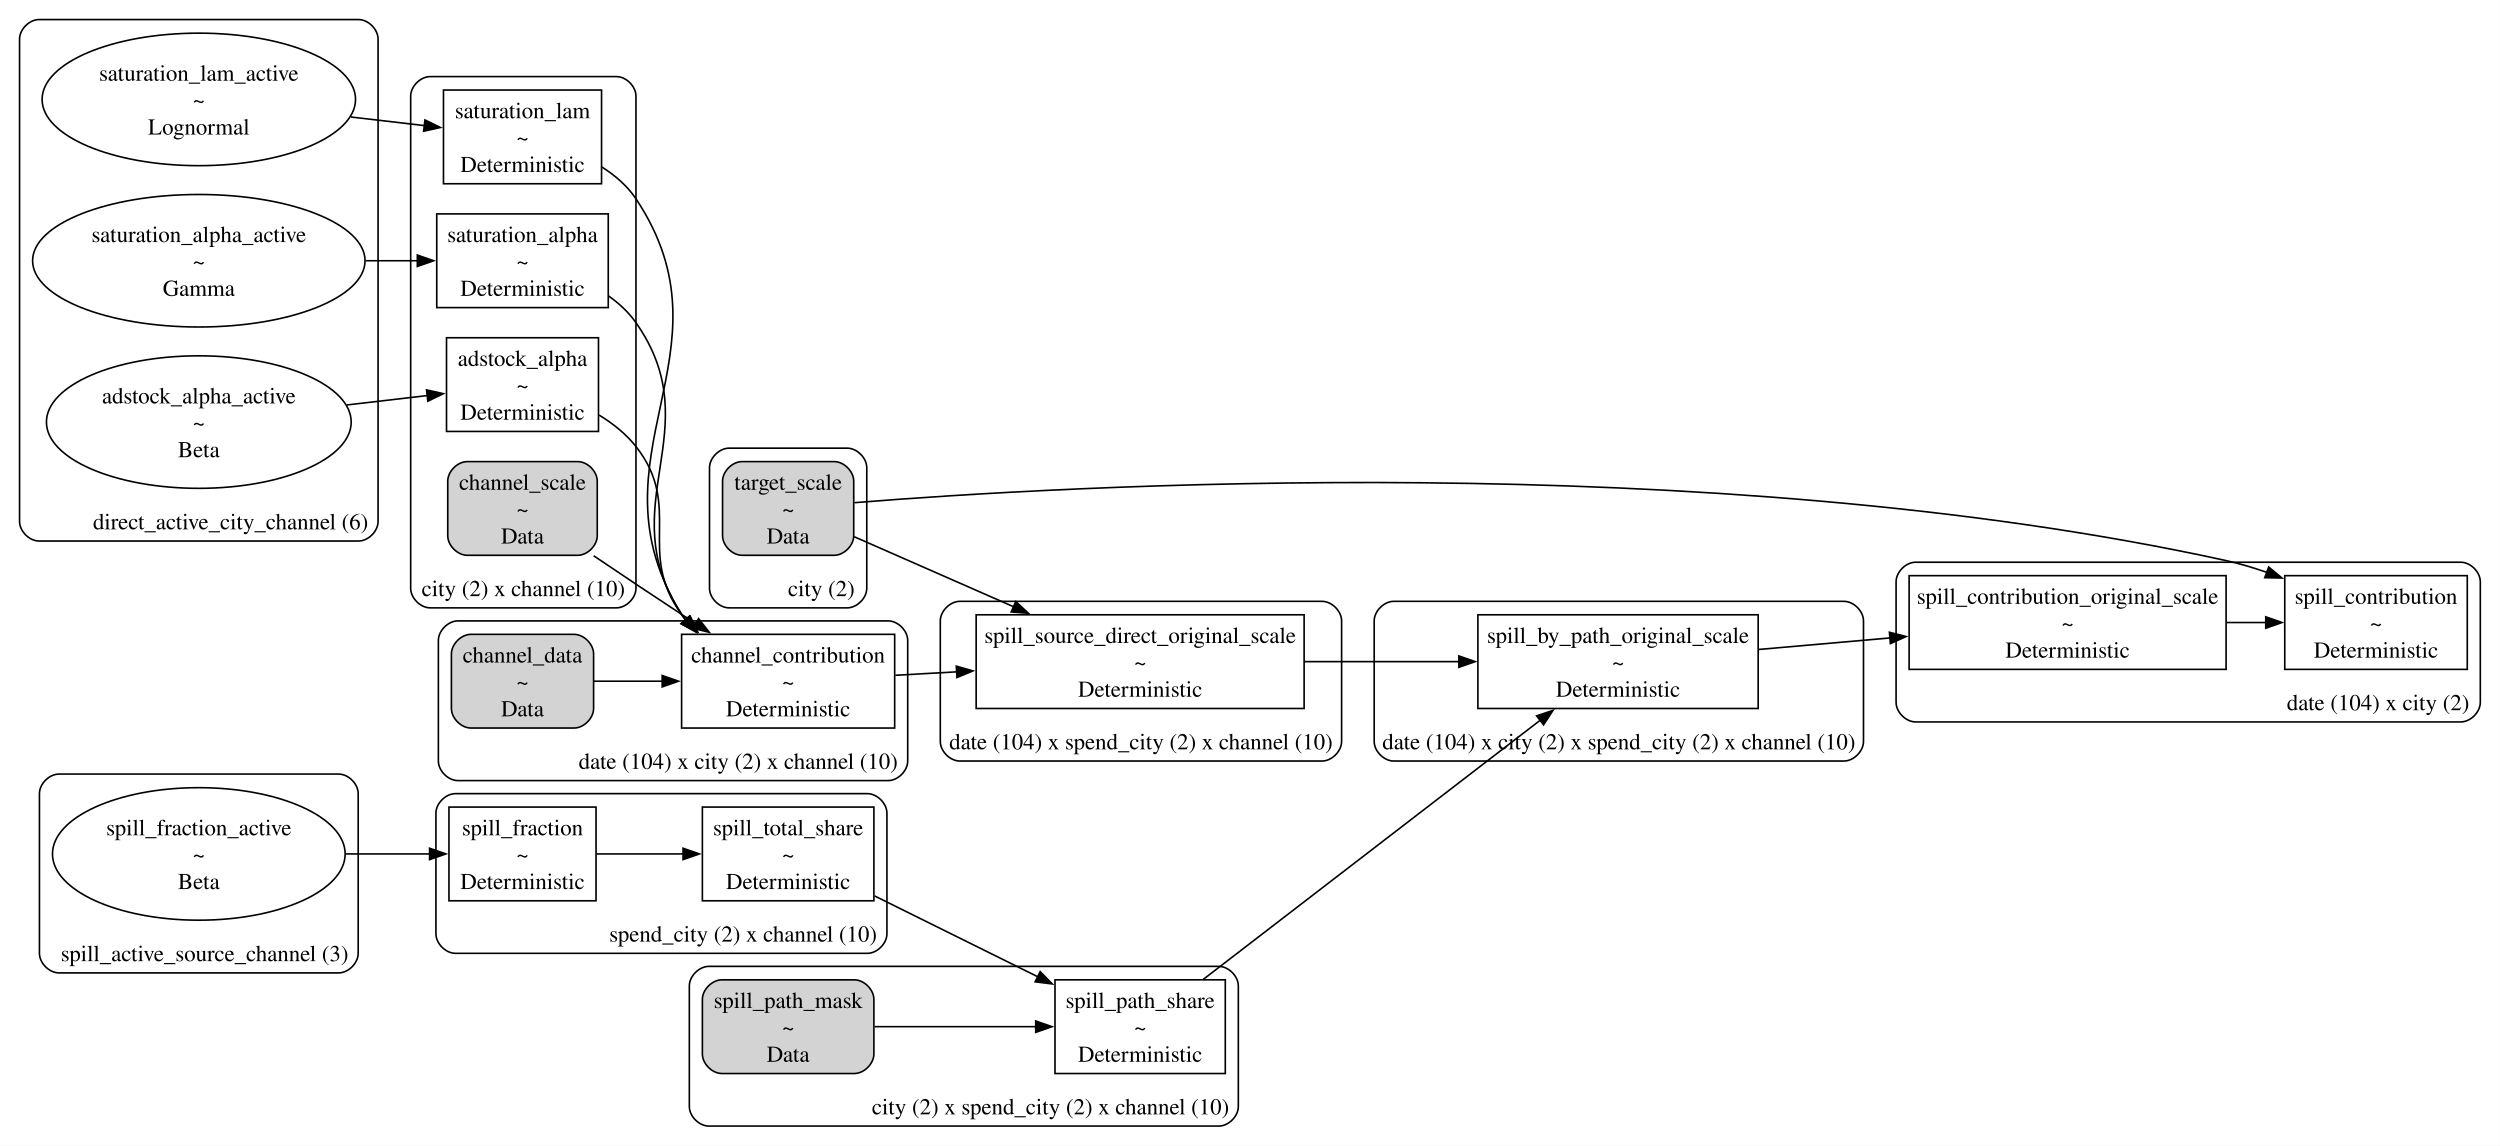
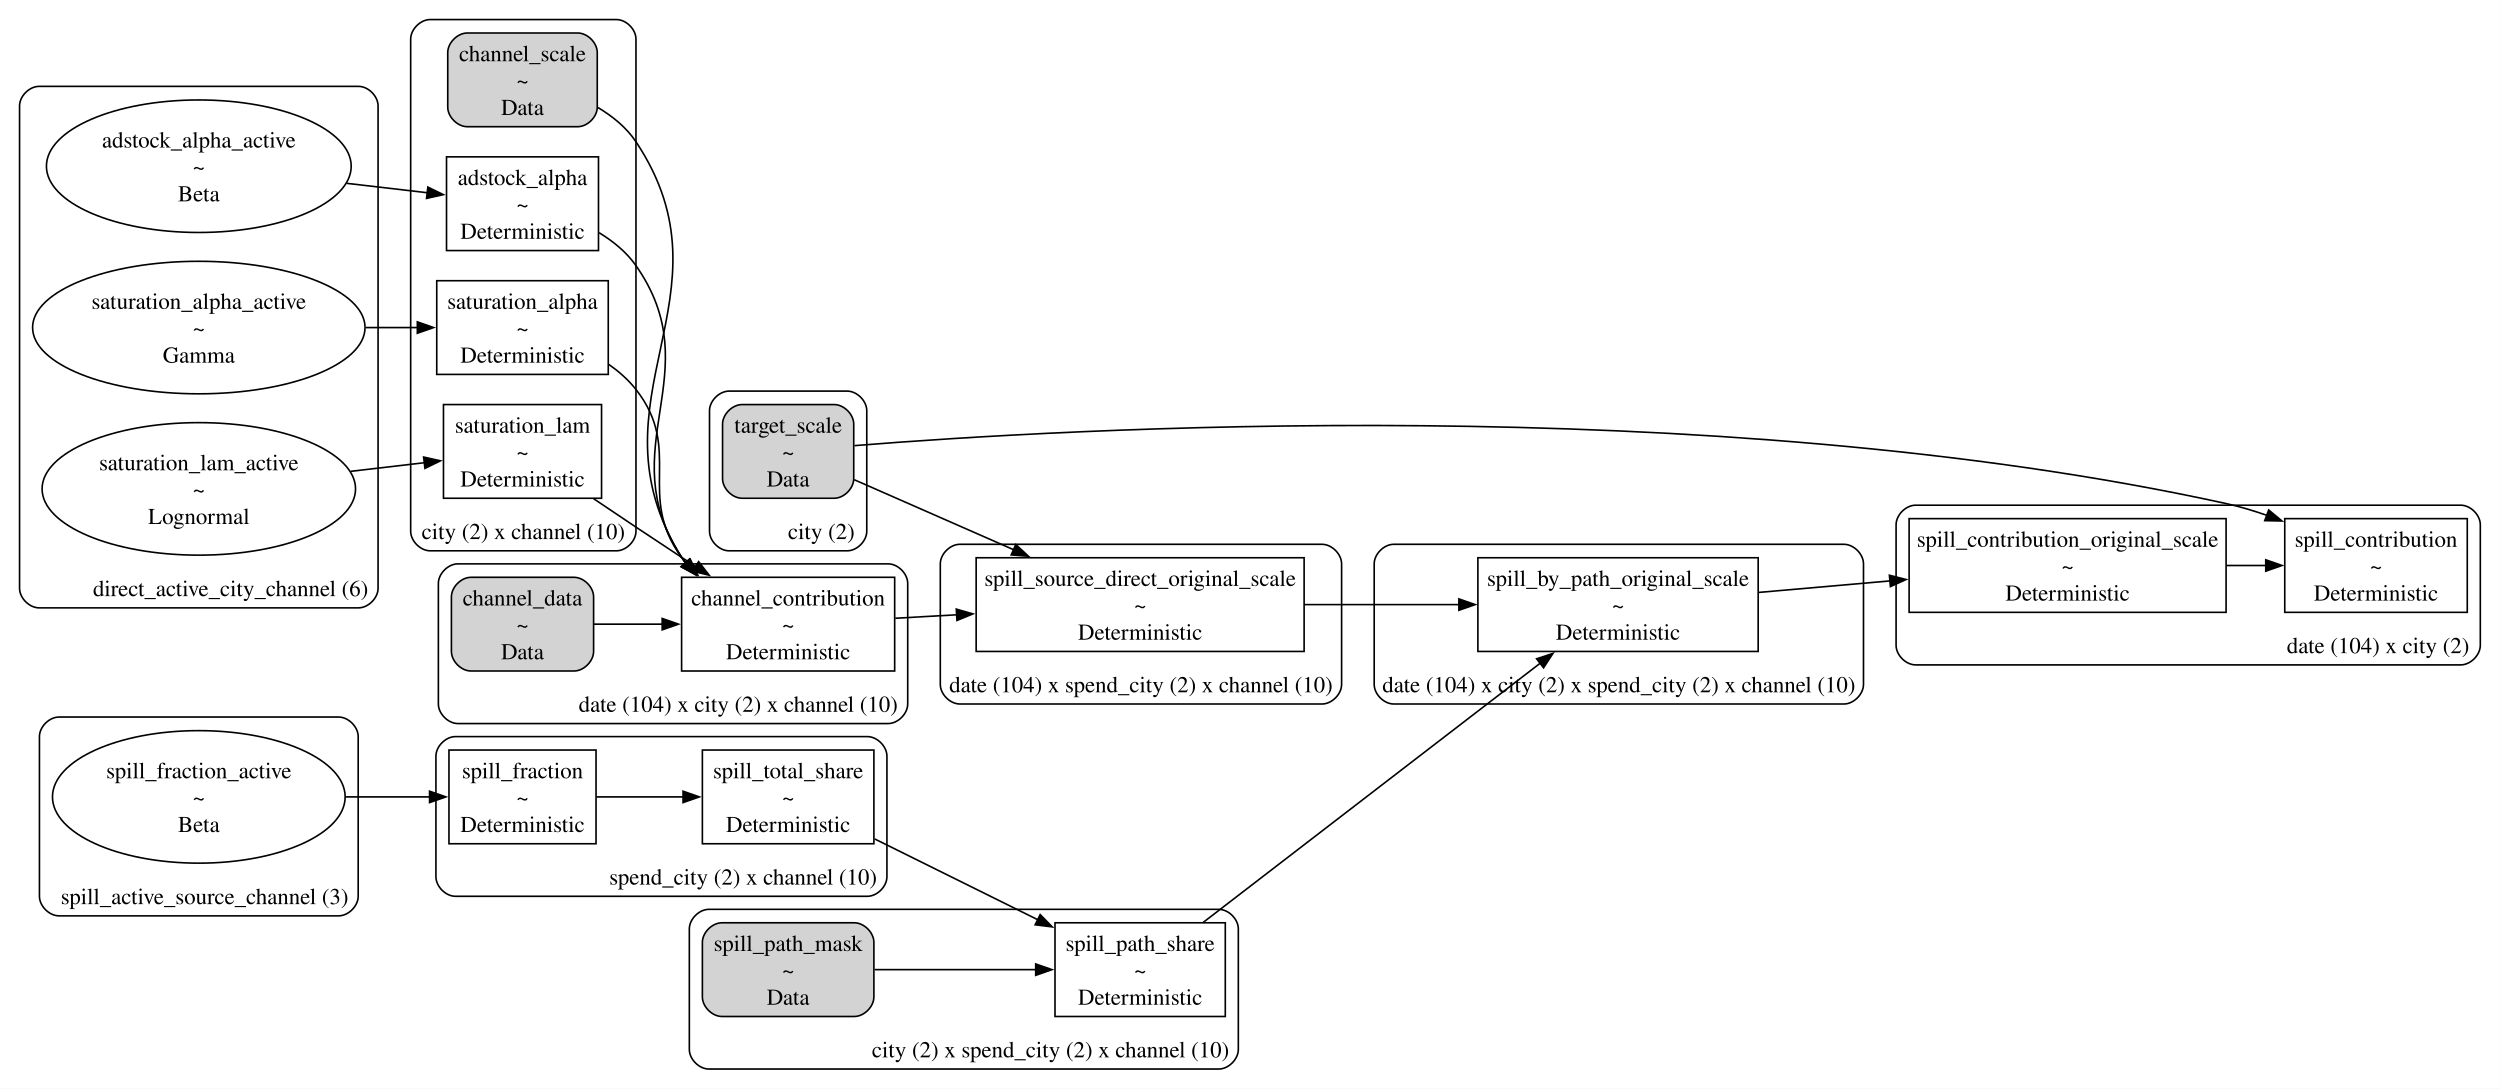
- <svg xmlns="http://www.w3.org/2000/svg" width="3196pt" height="1465pt" viewBox="0.00 0.00 3196.00 1465.00">
-   <g id="graph0" class="graph" transform="scale(2.08333 2.08333) rotate(0) translate(4 699)">
-     <polygon fill="white" stroke="none" points="-4,4 -4,-699 1530,-699 1530,4 -4,4" />
+ <svg xmlns="http://www.w3.org/2000/svg" width="3196pt" height="1392pt" viewBox="0.00 0.00 3196.00 1392.00">
+   <g id="graph0" class="graph" transform="scale(2.08333 2.08333) rotate(0) translate(4 664)">
+     <polygon fill="white" stroke="none" points="-4,4 -4,-664 1530,-664 1530,4 -4,4" />
    <g id="clust1" class="cluster">
      <path fill="none" stroke="black" d="M260,-326C260,-326 374.25,-326 374.25,-326 380.25,-326 386.25,-332 386.25,-338 386.25,-338 386.25,-640 386.25,-640 386.25,-646 380.25,-652 374.25,-652 374.25,-652 260,-652 260,-652 254,-652 248,-646 248,-640 248,-640 248,-338 248,-338 248,-332 254,-326 260,-326" />
      <text xml:space="preserve" text-anchor="middle" x="317.13" y="-333.2" font-family="Times,serif" font-size="14.00">city (2) x channel (10)</text>
    </g>
    <g id="clust2" class="cluster">
      <path fill="none" stroke="black" d="M275.5,-114C275.5,-114 528.25,-114 528.25,-114 534.25,-114 540.25,-120 540.25,-126 540.25,-126 540.25,-200 540.25,-200 540.25,-206 534.25,-212 528.25,-212 528.25,-212 275.5,-212 275.5,-212 269.5,-212 263.5,-206 263.5,-200 263.5,-200 263.5,-126 263.5,-126 263.5,-120 269.5,-114 275.5,-114" />
      <text xml:space="preserve" text-anchor="middle" x="452" y="-121.2" font-family="Times,serif" font-size="14.00">spend_city (2) x channel (10)</text>
    </g>
    <g id="clust3" class="cluster">
      <path fill="none" stroke="black" d="M851.25,-232C851.25,-232 1127.5,-232 1127.5,-232 1133.5,-232 1139.5,-238 1139.5,-244 1139.5,-244 1139.5,-318 1139.5,-318 1139.5,-324 1133.5,-330 1127.5,-330 1127.5,-330 851.25,-330 851.25,-330 845.25,-330 839.25,-324 839.25,-318 839.25,-318 839.25,-244 839.25,-244 839.25,-238 845.25,-232 851.25,-232" />
      <text xml:space="preserve" text-anchor="middle" x="989.38" y="-239.2" font-family="Times,serif" font-size="14.00">date (104) x city (2) x spend_city (2) x channel (10)</text>
    </g>
    <g id="clust4" class="cluster">
      <path fill="none" stroke="black" d="M431,-8C431,-8 743.88,-8 743.88,-8 749.88,-8 755.88,-14 755.88,-20 755.88,-20 755.88,-94 755.88,-94 755.88,-100 749.88,-106 743.88,-106 743.88,-106 431,-106 431,-106 425,-106 419,-100 419,-94 419,-94 419,-20 419,-20 419,-14 425,-8 431,-8" />
      <text xml:space="preserve" text-anchor="middle" x="640.63" y="-15.2" font-family="Times,serif" font-size="14.00">city (2) x spend_city (2) x channel (10)</text>
    </g>
    <g id="clust5" class="cluster">
-       <path fill="none" stroke="black" d="M20,-367C20,-367 216,-367 216,-367 222,-367 228,-373 228,-379 228,-379 228,-675 228,-675 228,-681 222,-687 216,-687 216,-687 20,-687 20,-687 14,-687 8,-681 8,-675 8,-675 8,-379 8,-379 8,-373 14,-367 20,-367" />
-       <text xml:space="preserve" text-anchor="middle" x="137.5" y="-374.2" font-family="Times,serif" font-size="14.00">direct_active_city_channel (6)</text>
-     </g>
-     <g id="clust6" class="cluster">
      <path fill="none" stroke="black" d="M443.38,-326C443.38,-326 515.88,-326 515.88,-326 521.88,-326 527.88,-332 527.88,-338 527.88,-338 527.88,-412 527.88,-412 527.88,-418 521.88,-424 515.88,-424 515.88,-424 443.38,-424 443.38,-424 437.38,-424 431.38,-418 431.38,-412 431.38,-412 431.38,-338 431.38,-338 431.38,-332 437.38,-326 443.38,-326" />
      <text xml:space="preserve" text-anchor="middle" x="500" y="-333.2" font-family="Times,serif" font-size="14.00">city (2)</text>
+     </g>
+     <g id="clust6" class="cluster">
+       <path fill="none" stroke="black" d="M20,-291C20,-291 216,-291 216,-291 222,-291 228,-297 228,-303 228,-303 228,-599 228,-599 228,-605 222,-611 216,-611 216,-611 20,-611 20,-611 14,-611 8,-605 8,-599 8,-599 8,-303 8,-303 8,-297 14,-291 20,-291" />
+       <text xml:space="preserve" text-anchor="middle" x="137.5" y="-298.2" font-family="Times,serif" font-size="14.00">direct_active_city_channel (6)</text>
    </g>
    <g id="clust7" class="cluster">
      <path fill="none" stroke="black" d="M32.2,-102C32.2,-102 203.8,-102 203.8,-102 209.8,-102 215.8,-108 215.8,-114 215.8,-114 215.8,-212 215.8,-212 215.8,-218 209.8,-224 203.8,-224 203.8,-224 32.2,-224 32.2,-224 26.2,-224 20.2,-218 20.2,-212 20.2,-212 20.2,-114 20.2,-114 20.2,-108 26.2,-102 32.2,-102" />
      <text xml:space="preserve" text-anchor="middle" x="121.55" y="-109.2" font-family="Times,serif" font-size="14.00">spill_active_source_channel (3)</text>
    </g>
    <g id="clust8" class="cluster">
      <path fill="none" stroke="black" d="M1171.5,-256C1171.5,-256 1506,-256 1506,-256 1512,-256 1518,-262 1518,-268 1518,-268 1518,-342 1518,-342 1518,-348 1512,-354 1506,-354 1506,-354 1171.5,-354 1171.5,-354 1165.5,-354 1159.5,-348 1159.5,-342 1159.5,-342 1159.5,-268 1159.5,-268 1159.5,-262 1165.5,-256 1171.5,-256" />
      <text xml:space="preserve" text-anchor="middle" x="1455.25" y="-263.2" font-family="Times,serif" font-size="14.00">date (104) x city (2)</text>
    </g>
    <g id="clust9" class="cluster">
      <path fill="none" stroke="black" d="M277,-220C277,-220 541,-220 541,-220 547,-220 553,-226 553,-232 553,-232 553,-306 553,-306 553,-312 547,-318 541,-318 541,-318 277,-318 277,-318 271,-318 265,-312 265,-306 265,-306 265,-232 265,-232 265,-226 271,-220 277,-220" />
      <text xml:space="preserve" text-anchor="middle" x="449" y="-227.2" font-family="Times,serif" font-size="14.00">date (104) x city (2) x channel (10)</text>
    </g>
    <g id="clust10" class="cluster">
      <path fill="none" stroke="black" d="M585,-232C585,-232 807.25,-232 807.25,-232 813.25,-232 819.25,-238 819.25,-244 819.25,-244 819.25,-318 819.25,-318 819.25,-324 813.25,-330 807.25,-330 807.25,-330 585,-330 585,-330 579,-330 573,-324 573,-318 573,-318 573,-244 573,-244 573,-238 579,-232 585,-232" />
      <text xml:space="preserve" text-anchor="middle" x="696.13" y="-239.2" font-family="Times,serif" font-size="14.00">date (104) x spend_city (2) x channel (10)</text>
    </g>
    <g id="node1" class="node">
-       <path fill="lightgrey" stroke="black" d="M350.5,-415.75C350.5,-415.75 282.75,-415.75 282.75,-415.75 276.75,-415.75 270.75,-409.75 270.75,-403.75 270.75,-403.75 270.75,-370.25 270.75,-370.25 270.75,-364.25 276.75,-358.25 282.75,-358.25 282.75,-358.25 350.5,-358.25 350.5,-358.25 356.5,-358.25 362.5,-364.25 362.5,-370.25 362.5,-370.25 362.5,-403.75 362.5,-403.75 362.5,-409.75 356.5,-415.75 350.5,-415.75" />
-       <text xml:space="preserve" text-anchor="middle" x="316.63" y="-398.45" font-family="Times,serif" font-size="14.00">channel_scale</text>
+       <polygon fill="none" stroke="black" points="365.13,-415.75 268.13,-415.75 268.13,-358.25 365.13,-358.25 365.13,-415.75" />
+       <text xml:space="preserve" text-anchor="middle" x="316.63" y="-398.45" font-family="Times,serif" font-size="14.00">saturation_lam</text>
      <text xml:space="preserve" text-anchor="middle" x="316.63" y="-381.95" font-family="Times,serif" font-size="14.00">~</text>
-       <text xml:space="preserve" text-anchor="middle" x="316.63" y="-365.45" font-family="Times,serif" font-size="14.00">Data</text>
-     </g>
-     <g id="node17" class="node">
+       <text xml:space="preserve" text-anchor="middle" x="316.63" y="-365.45" font-family="Times,serif" font-size="14.00">Deterministic</text>
+     </g>
+     <g id="node18" class="node">
      <polygon fill="none" stroke="black" points="545,-309.75 414.25,-309.75 414.25,-252.25 545,-252.25 545,-309.75" />
      <text xml:space="preserve" text-anchor="middle" x="479.63" y="-292.45" font-family="Times,serif" font-size="14.00">channel_contribution</text>
      <text xml:space="preserve" text-anchor="middle" x="479.63" y="-275.95" font-family="Times,serif" font-size="14.00">~</text>
      <text xml:space="preserve" text-anchor="middle" x="479.63" y="-259.45" font-family="Times,serif" font-size="14.00">Deterministic</text>
    </g>
    <g id="edge10" class="edge">
      <path fill="none" stroke="black" d="M360.28,-357.97C377.04,-346.65 396.49,-333.63 414.25,-322 417.1,-320.14 420.02,-318.24 422.97,-316.32" />
      <polygon fill="black" stroke="black" points="424.69,-319.38 431.2,-311.02 420.9,-313.5 424.69,-319.38" />
    </g>
    <g id="node2" class="node">
-       <polygon fill="none" stroke="black" points="363.25,-491.75 270,-491.75 270,-434.25 363.25,-434.25 363.25,-491.75" />
-       <text xml:space="preserve" text-anchor="middle" x="316.63" y="-474.45" font-family="Times,serif" font-size="14.00">adstock_alpha</text>
+       <polygon fill="none" stroke="black" points="369.25,-491.75 264,-491.75 264,-434.25 369.25,-434.25 369.25,-491.75" />
+       <text xml:space="preserve" text-anchor="middle" x="316.63" y="-474.45" font-family="Times,serif" font-size="14.00">saturation_alpha</text>
      <text xml:space="preserve" text-anchor="middle" x="316.63" y="-457.95" font-family="Times,serif" font-size="14.00">~</text>
      <text xml:space="preserve" text-anchor="middle" x="316.63" y="-441.45" font-family="Times,serif" font-size="14.00">Deterministic</text>
    </g>
-     <g id="edge11" class="edge">
-       <path fill="none" stroke="black" d="M363.64,-444.28C372.12,-439.1 380.2,-432.71 386.25,-425 415.53,-387.68 386.13,-360.2 414.25,-322 415.23,-320.67 416.27,-319.36 417.36,-318.1" />
+     <g id="edge13" class="edge">
+       <path fill="none" stroke="black" d="M369.56,-440.41C375.82,-436.01 381.63,-430.89 386.25,-425 415.53,-387.68 386.13,-360.2 414.25,-322 415.23,-320.67 416.27,-319.36 417.36,-318.1" />
      <polygon fill="black" stroke="black" points="419.57,-320.84 424.12,-311.27 414.6,-315.91 419.57,-320.84" />
    </g>
    <g id="node3" class="node">
-       <polygon fill="none" stroke="black" points="369.25,-567.75 264,-567.75 264,-510.25 369.25,-510.25 369.25,-567.75" />
-       <text xml:space="preserve" text-anchor="middle" x="316.63" y="-550.45" font-family="Times,serif" font-size="14.00">saturation_alpha</text>
+       <polygon fill="none" stroke="black" points="363.25,-567.75 270,-567.75 270,-510.25 363.25,-510.25 363.25,-567.75" />
+       <text xml:space="preserve" text-anchor="middle" x="316.63" y="-550.45" font-family="Times,serif" font-size="14.00">adstock_alpha</text>
      <text xml:space="preserve" text-anchor="middle" x="316.63" y="-533.95" font-family="Times,serif" font-size="14.00">~</text>
      <text xml:space="preserve" text-anchor="middle" x="316.63" y="-517.45" font-family="Times,serif" font-size="14.00">Deterministic</text>
    </g>
-     <g id="edge13" class="edge">
-       <path fill="none" stroke="black" d="M369.5,-517.35C375.93,-512.77 381.8,-507.36 386.25,-501 432.39,-435.01 370.16,-389.38 414.25,-322 415.05,-320.78 415.89,-319.6 416.78,-318.44" />
+     <g id="edge11" class="edge">
+       <path fill="none" stroke="black" d="M363.61,-521.21C372.31,-515.92 380.48,-509.26 386.25,-501 432.39,-435.01 370.16,-389.38 414.25,-322 415.05,-320.78 415.89,-319.6 416.78,-318.44" />
      <polygon fill="black" stroke="black" points="419.2,-320.98 423.36,-311.23 414.03,-316.26 419.2,-320.98" />
    </g>
    <g id="node4" class="node">
-       <polygon fill="none" stroke="black" points="365.13,-643.75 268.13,-643.75 268.13,-586.25 365.13,-586.25 365.13,-643.75" />
-       <text xml:space="preserve" text-anchor="middle" x="316.63" y="-626.45" font-family="Times,serif" font-size="14.00">saturation_lam</text>
+       <path fill="lightgrey" stroke="black" d="M350.5,-643.75C350.5,-643.75 282.75,-643.75 282.75,-643.75 276.75,-643.75 270.75,-637.75 270.75,-631.75 270.75,-631.75 270.75,-598.25 270.75,-598.25 270.75,-592.25 276.75,-586.25 282.75,-586.25 282.75,-586.25 350.5,-586.25 350.5,-586.25 356.5,-586.25 362.5,-592.25 362.5,-598.25 362.5,-598.25 362.5,-631.75 362.5,-631.75 362.5,-637.75 356.5,-643.75 350.5,-643.75" />
+       <text xml:space="preserve" text-anchor="middle" x="316.63" y="-626.45" font-family="Times,serif" font-size="14.00">channel_scale</text>
      <text xml:space="preserve" text-anchor="middle" x="316.63" y="-609.95" font-family="Times,serif" font-size="14.00">~</text>
-       <text xml:space="preserve" text-anchor="middle" x="316.63" y="-593.45" font-family="Times,serif" font-size="14.00">Deterministic</text>
+       <text xml:space="preserve" text-anchor="middle" x="316.63" y="-593.45" font-family="Times,serif" font-size="14.00">Data</text>
    </g>
    <g id="edge14" class="edge">
-       <path fill="none" stroke="black" d="M365.3,-596.54C373.44,-591.37 380.97,-584.94 386.25,-577 449.42,-482.09 354.02,-418.81 414.25,-322 415.02,-320.77 415.84,-319.56 416.7,-318.39" />
+       <path fill="none" stroke="black" d="M362.84,-598.05C371.92,-592.65 380.44,-585.73 386.25,-577 449.42,-482.09 354.02,-418.81 414.25,-322 415.02,-320.77 415.84,-319.56 416.7,-318.39" />
      <polygon fill="black" stroke="black" points="419.14,-320.91 423.16,-311.11 413.9,-316.27 419.14,-320.91" />
    </g>
    <g id="node5" class="node">
      <polygon fill="none" stroke="black" points="532.25,-203.75 427,-203.75 427,-146.25 532.25,-146.25 532.25,-203.75" />
      <text xml:space="preserve" text-anchor="middle" x="479.63" y="-186.45" font-family="Times,serif" font-size="14.00">spill_total_share</text>
      <text xml:space="preserve" text-anchor="middle" x="479.63" y="-169.95" font-family="Times,serif" font-size="14.00">~</text>
      <text xml:space="preserve" text-anchor="middle" x="479.63" y="-153.45" font-family="Times,serif" font-size="14.00">Deterministic</text>
    </g>
    <g id="node8" class="node">
      <polygon fill="none" stroke="black" points="747.88,-97.75 643.38,-97.75 643.38,-40.25 747.88,-40.25 747.88,-97.75" />
      <text xml:space="preserve" text-anchor="middle" x="695.63" y="-80.45" font-family="Times,serif" font-size="14.00">spill_path_share</text>
      <text xml:space="preserve" text-anchor="middle" x="695.63" y="-63.95" font-family="Times,serif" font-size="14.00">~</text>
      <text xml:space="preserve" text-anchor="middle" x="695.63" y="-47.45" font-family="Times,serif" font-size="14.00">Deterministic</text>
    </g>
-     <g id="edge9" class="edge">
+     <g id="edge8" class="edge">
      <path fill="none" stroke="black" d="M532.7,-149.21C562.96,-134.22 601.25,-115.25 633,-99.53" />
      <polygon fill="black" stroke="black" points="634.29,-102.79 641.7,-95.22 631.19,-96.52 634.29,-102.79" />
    </g>
    <g id="node6" class="node">
      <polygon fill="none" stroke="black" points="361.75,-203.75 271.5,-203.75 271.5,-146.25 361.75,-146.25 361.75,-203.75" />
      <text xml:space="preserve" text-anchor="middle" x="316.63" y="-186.45" font-family="Times,serif" font-size="14.00">spill_fraction</text>
      <text xml:space="preserve" text-anchor="middle" x="316.63" y="-169.95" font-family="Times,serif" font-size="14.00">~</text>
      <text xml:space="preserve" text-anchor="middle" x="316.63" y="-153.45" font-family="Times,serif" font-size="14.00">Deterministic</text>
    </g>
    <g id="edge7" class="edge">
      <path fill="none" stroke="black" d="M362.05,-175C378.46,-175 397.4,-175 415.18,-175" />
      <polygon fill="black" stroke="black" points="415.14,-178.5 425.14,-175 415.14,-171.5 415.14,-178.5" />
    </g>
    <g id="node7" class="node">
      <polygon fill="none" stroke="black" points="1074.88,-321.75 902.88,-321.75 902.88,-264.25 1074.88,-264.25 1074.88,-321.75" />
      <text xml:space="preserve" text-anchor="middle" x="988.88" y="-304.45" font-family="Times,serif" font-size="14.00">spill_by_path_original_scale</text>
      <text xml:space="preserve" text-anchor="middle" x="988.88" y="-287.95" font-family="Times,serif" font-size="14.00">~</text>
      <text xml:space="preserve" text-anchor="middle" x="988.88" y="-271.45" font-family="Times,serif" font-size="14.00">Deterministic</text>
    </g>
    <g id="node15" class="node">
      <polygon fill="none" stroke="black" points="1362,-345.75 1167.5,-345.75 1167.5,-288.25 1362,-288.25 1362,-345.75" />
      <text xml:space="preserve" text-anchor="middle" x="1264.75" y="-328.45" font-family="Times,serif" font-size="14.00">spill_contribution_original_scale</text>
      <text xml:space="preserve" text-anchor="middle" x="1264.75" y="-311.95" font-family="Times,serif" font-size="14.00">~</text>
      <text xml:space="preserve" text-anchor="middle" x="1264.75" y="-295.45" font-family="Times,serif" font-size="14.00">Deterministic</text>
    </g>
    <g id="edge6" class="edge">
      <path fill="none" stroke="black" d="M1075.03,-300.46C1100.59,-302.7 1128.96,-305.19 1155.79,-307.54" />
      <polygon fill="black" stroke="black" points="1155.4,-311.02 1165.67,-308.4 1156.01,-304.05 1155.4,-311.02" />
    </g>
    <g id="edge4" class="edge">
      <path fill="none" stroke="black" d="M734.4,-98.05C787.44,-138.84 883.89,-213.02 941.3,-257.18" />
      <polygon fill="black" stroke="black" points="938.9,-259.75 948.97,-263.07 943.17,-254.2 938.9,-259.75" />
    </g>
    <g id="node9" class="node">
      <path fill="lightgrey" stroke="black" d="M520.25,-97.75C520.25,-97.75 439,-97.75 439,-97.75 433,-97.75 427,-91.75 427,-85.75 427,-85.75 427,-52.25 427,-52.25 427,-46.25 433,-40.25 439,-40.25 439,-40.25 520.25,-40.25 520.25,-40.25 526.25,-40.25 532.25,-46.25 532.25,-52.25 532.25,-52.25 532.25,-85.75 532.25,-85.75 532.25,-91.75 526.25,-97.75 520.25,-97.75" />
      <text xml:space="preserve" text-anchor="middle" x="479.63" y="-80.45" font-family="Times,serif" font-size="14.00">spill_path_mask</text>
      <text xml:space="preserve" text-anchor="middle" x="479.63" y="-63.95" font-family="Times,serif" font-size="14.00">~</text>
      <text xml:space="preserve" text-anchor="middle" x="479.63" y="-47.45" font-family="Times,serif" font-size="14.00">Data</text>
    </g>
-     <g id="edge8" class="edge">
+     <g id="edge9" class="edge">
      <path fill="none" stroke="black" d="M532.7,-69C562.56,-69 600.25,-69 631.76,-69" />
      <polygon fill="black" stroke="black" points="631.54,-72.5 641.54,-69 631.54,-65.5 631.54,-72.5" />
    </g>
    <g id="node10" class="node">
-       <ellipse fill="none" stroke="black" cx="118" cy="-539" rx="102" ry="40.66" />
-       <text xml:space="preserve" text-anchor="middle" x="118" y="-550.45" font-family="Times,serif" font-size="14.00">saturation_alpha_active</text>
-       <text xml:space="preserve" text-anchor="middle" x="118" y="-533.95" font-family="Times,serif" font-size="14.00">~</text>
-       <text xml:space="preserve" text-anchor="middle" x="118" y="-517.45" font-family="Times,serif" font-size="14.00">Gamma</text>
-     </g>
-     <g id="edge2" class="edge">
-       <path fill="none" stroke="black" d="M220.48,-539C231.33,-539 242.12,-539 252.34,-539" />
-       <polygon fill="black" stroke="black" points="252.09,-542.5 262.09,-539 252.09,-535.5 252.09,-542.5" />
-     </g>
-     <g id="node11" class="node">
-       <ellipse fill="none" stroke="black" cx="118" cy="-638" rx="96.17" ry="40.66" />
-       <text xml:space="preserve" text-anchor="middle" x="118" y="-649.45" font-family="Times,serif" font-size="14.00">saturation_lam_active</text>
-       <text xml:space="preserve" text-anchor="middle" x="118" y="-632.95" font-family="Times,serif" font-size="14.00">~</text>
-       <text xml:space="preserve" text-anchor="middle" x="118" y="-616.45" font-family="Times,serif" font-size="14.00">Lognormal</text>
-     </g>
-     <g id="edge19" class="edge">
-       <path fill="none" stroke="black" d="M211.27,-627.21C226.7,-625.4 242.33,-623.57 256.63,-621.9" />
-       <polygon fill="black" stroke="black" points="256.76,-625.41 266.28,-620.77 255.94,-618.46 256.76,-625.41" />
-     </g>
-     <g id="node12" class="node">
-       <ellipse fill="none" stroke="black" cx="118" cy="-440" rx="93.51" ry="40.66" />
-       <text xml:space="preserve" text-anchor="middle" x="118" y="-451.45" font-family="Times,serif" font-size="14.00">adstock_alpha_active</text>
-       <text xml:space="preserve" text-anchor="middle" x="118" y="-434.95" font-family="Times,serif" font-size="14.00">~</text>
-       <text xml:space="preserve" text-anchor="middle" x="118" y="-418.45" font-family="Times,serif" font-size="14.00">Beta</text>
-     </g>
-     <g id="edge1" class="edge">
-       <path fill="none" stroke="black" d="M208.68,-450.49C225.63,-452.47 242.93,-454.5 258.54,-456.32" />
-       <polygon fill="black" stroke="black" points="257.73,-459.75 268.07,-457.44 258.54,-452.8 257.73,-459.75" />
-     </g>
-     <g id="node13" class="node">
      <path fill="lightgrey" stroke="black" d="M507.88,-415.75C507.88,-415.75 451.38,-415.75 451.38,-415.75 445.38,-415.75 439.38,-409.75 439.38,-403.75 439.38,-403.75 439.38,-370.25 439.38,-370.25 439.38,-364.25 445.38,-358.25 451.38,-358.25 451.38,-358.25 507.88,-358.25 507.88,-358.25 513.88,-358.25 519.88,-364.25 519.88,-370.25 519.88,-370.25 519.88,-403.75 519.88,-403.75 519.88,-409.75 513.88,-415.75 507.88,-415.75" />
      <text xml:space="preserve" text-anchor="middle" x="479.63" y="-398.45" font-family="Times,serif" font-size="14.00">target_scale</text>
      <text xml:space="preserve" text-anchor="middle" x="479.63" y="-381.95" font-family="Times,serif" font-size="14.00">~</text>
      <text xml:space="preserve" text-anchor="middle" x="479.63" y="-365.45" font-family="Times,serif" font-size="14.00">Data</text>
    </g>
    <g id="node16" class="node">
      <polygon fill="none" stroke="black" points="1510,-345.75 1398,-345.75 1398,-288.25 1510,-288.25 1510,-345.75" />
      <text xml:space="preserve" text-anchor="middle" x="1454" y="-328.45" font-family="Times,serif" font-size="14.00">spill_contribution</text>
      <text xml:space="preserve" text-anchor="middle" x="1454" y="-311.95" font-family="Times,serif" font-size="14.00">~</text>
      <text xml:space="preserve" text-anchor="middle" x="1454" y="-295.45" font-family="Times,serif" font-size="14.00">Deterministic</text>
    </g>
    <g id="edge16" class="edge">
      <path fill="none" stroke="black" d="M520.35,-390.54C645.76,-400.68 1043.81,-424.8 1362,-355 1370.26,-353.19 1378.71,-350.66 1386.98,-347.77" />
      <polygon fill="black" stroke="black" points="1388.15,-351.07 1396.3,-344.3 1385.71,-344.51 1388.15,-351.07" />
    </g>
    <g id="node19" class="node">
      <polygon fill="none" stroke="black" points="796.25,-321.75 595,-321.75 595,-264.25 796.25,-264.25 796.25,-321.75" />
      <text xml:space="preserve" text-anchor="middle" x="695.63" y="-304.45" font-family="Times,serif" font-size="14.00">spill_source_direct_original_scale</text>
      <text xml:space="preserve" text-anchor="middle" x="695.63" y="-287.95" font-family="Times,serif" font-size="14.00">~</text>
      <text xml:space="preserve" text-anchor="middle" x="695.63" y="-271.45" font-family="Times,serif" font-size="14.00">Deterministic</text>
    </g>
-     <g id="edge18" class="edge">
+     <g id="edge17" class="edge">
      <path fill="none" stroke="black" d="M520.13,-369.65C547.6,-357.58 585.1,-341.11 618.3,-326.53" />
      <polygon fill="black" stroke="black" points="619.32,-329.9 627.07,-322.68 616.5,-323.49 619.32,-329.9" />
+     </g>
+     <g id="node11" class="node">
+       <ellipse fill="none" stroke="black" cx="118" cy="-364" rx="96.17" ry="40.66" />
+       <text xml:space="preserve" text-anchor="middle" x="118" y="-375.45" font-family="Times,serif" font-size="14.00">saturation_lam_active</text>
+       <text xml:space="preserve" text-anchor="middle" x="118" y="-358.95" font-family="Times,serif" font-size="14.00">~</text>
+       <text xml:space="preserve" text-anchor="middle" x="118" y="-342.45" font-family="Times,serif" font-size="14.00">Lognormal</text>
+     </g>
+     <g id="edge19" class="edge">
+       <path fill="none" stroke="black" d="M211.27,-374.79C226.7,-376.6 242.33,-378.43 256.63,-380.1" />
+       <polygon fill="black" stroke="black" points="255.94,-383.54 266.28,-381.23 256.76,-376.59 255.94,-383.54" />
+     </g>
+     <g id="node12" class="node">
+       <ellipse fill="none" stroke="black" cx="118" cy="-562" rx="93.51" ry="40.66" />
+       <text xml:space="preserve" text-anchor="middle" x="118" y="-573.45" font-family="Times,serif" font-size="14.00">adstock_alpha_active</text>
+       <text xml:space="preserve" text-anchor="middle" x="118" y="-556.95" font-family="Times,serif" font-size="14.00">~</text>
+       <text xml:space="preserve" text-anchor="middle" x="118" y="-540.45" font-family="Times,serif" font-size="14.00">Beta</text>
+     </g>
+     <g id="edge2" class="edge">
+       <path fill="none" stroke="black" d="M208.68,-551.51C225.63,-549.53 242.93,-547.5 258.54,-545.68" />
+       <polygon fill="black" stroke="black" points="258.54,-549.2 268.07,-544.56 257.73,-542.25 258.54,-549.2" />
+     </g>
+     <g id="node13" class="node">
+       <ellipse fill="none" stroke="black" cx="118" cy="-463" rx="102" ry="40.66" />
+       <text xml:space="preserve" text-anchor="middle" x="118" y="-474.45" font-family="Times,serif" font-size="14.00">saturation_alpha_active</text>
+       <text xml:space="preserve" text-anchor="middle" x="118" y="-457.95" font-family="Times,serif" font-size="14.00">~</text>
+       <text xml:space="preserve" text-anchor="middle" x="118" y="-441.45" font-family="Times,serif" font-size="14.00">Gamma</text>
+     </g>
+     <g id="edge1" class="edge">
+       <path fill="none" stroke="black" d="M220.48,-463C231.33,-463 242.12,-463 252.34,-463" />
+       <polygon fill="black" stroke="black" points="252.09,-466.5 262.09,-463 252.09,-459.5 252.09,-466.5" />
    </g>
    <g id="node14" class="node">
      <ellipse fill="none" stroke="black" cx="118" cy="-175" rx="89.8" ry="40.66" />
      <text xml:space="preserve" text-anchor="middle" x="118" y="-186.45" font-family="Times,serif" font-size="14.00">spill_fraction_active</text>
      <text xml:space="preserve" text-anchor="middle" x="118" y="-169.95" font-family="Times,serif" font-size="14.00">~</text>
      <text xml:space="preserve" text-anchor="middle" x="118" y="-153.45" font-family="Times,serif" font-size="14.00">Beta</text>
    </g>
    <g id="edge3" class="edge">
      <path fill="none" stroke="black" d="M208.11,-175C225.69,-175 243.66,-175 259.76,-175" />
      <polygon fill="black" stroke="black" points="259.6,-178.5 269.6,-175 259.6,-171.5 259.6,-178.5" />
    </g>
    <g id="edge15" class="edge">
      <path fill="none" stroke="black" d="M1362.39,-317C1370.56,-317 1378.7,-317 1386.56,-317" />
      <polygon fill="black" stroke="black" points="1386.34,-320.5 1396.34,-317 1386.34,-313.5 1386.34,-320.5" />
    </g>
-     <g id="edge17" class="edge">
-       <path fill="none" stroke="black" d="M545.41,-284.63C557.4,-285.31 570.23,-286.02 583.15,-286.75" />
-       <polygon fill="black" stroke="black" points="582.81,-290.24 592.99,-287.3 583.21,-283.25 582.81,-290.24" />
-     </g>
-     <g id="node18" class="node">
+     <g id="node17" class="node">
      <path fill="lightgrey" stroke="black" d="M348.25,-309.75C348.25,-309.75 285,-309.75 285,-309.75 279,-309.75 273,-303.75 273,-297.75 273,-297.75 273,-264.25 273,-264.25 273,-258.25 279,-252.25 285,-252.25 285,-252.25 348.25,-252.25 348.25,-252.25 354.25,-252.25 360.25,-258.25 360.25,-264.25 360.25,-264.25 360.25,-297.75 360.25,-297.75 360.25,-303.75 354.25,-309.75 348.25,-309.75" />
      <text xml:space="preserve" text-anchor="middle" x="316.63" y="-292.45" font-family="Times,serif" font-size="14.00">channel_data</text>
      <text xml:space="preserve" text-anchor="middle" x="316.63" y="-275.95" font-family="Times,serif" font-size="14.00">~</text>
      <text xml:space="preserve" text-anchor="middle" x="316.63" y="-259.45" font-family="Times,serif" font-size="14.00">Data</text>
    </g>
    <g id="edge12" class="edge">
      <path fill="none" stroke="black" d="M360.35,-281C373.29,-281 387.91,-281 402.35,-281" />
      <polygon fill="black" stroke="black" points="402.34,-284.5 412.34,-281 402.34,-277.5 402.34,-284.5" />
    </g>
+     <g id="edge18" class="edge">
+       <path fill="none" stroke="black" d="M545.41,-284.63C557.4,-285.31 570.23,-286.02 583.15,-286.75" />
+       <polygon fill="black" stroke="black" points="582.81,-290.24 592.99,-287.3 583.21,-283.25 582.81,-290.24" />
+     </g>
    <g id="edge5" class="edge">
      <path fill="none" stroke="black" d="M796.45,-293C827.11,-293 860.79,-293 891.24,-293" />
      <polygon fill="black" stroke="black" points="891.22,-296.5 901.22,-293 891.22,-289.5 891.22,-296.5" />
    </g>
  </g>
</svg>
